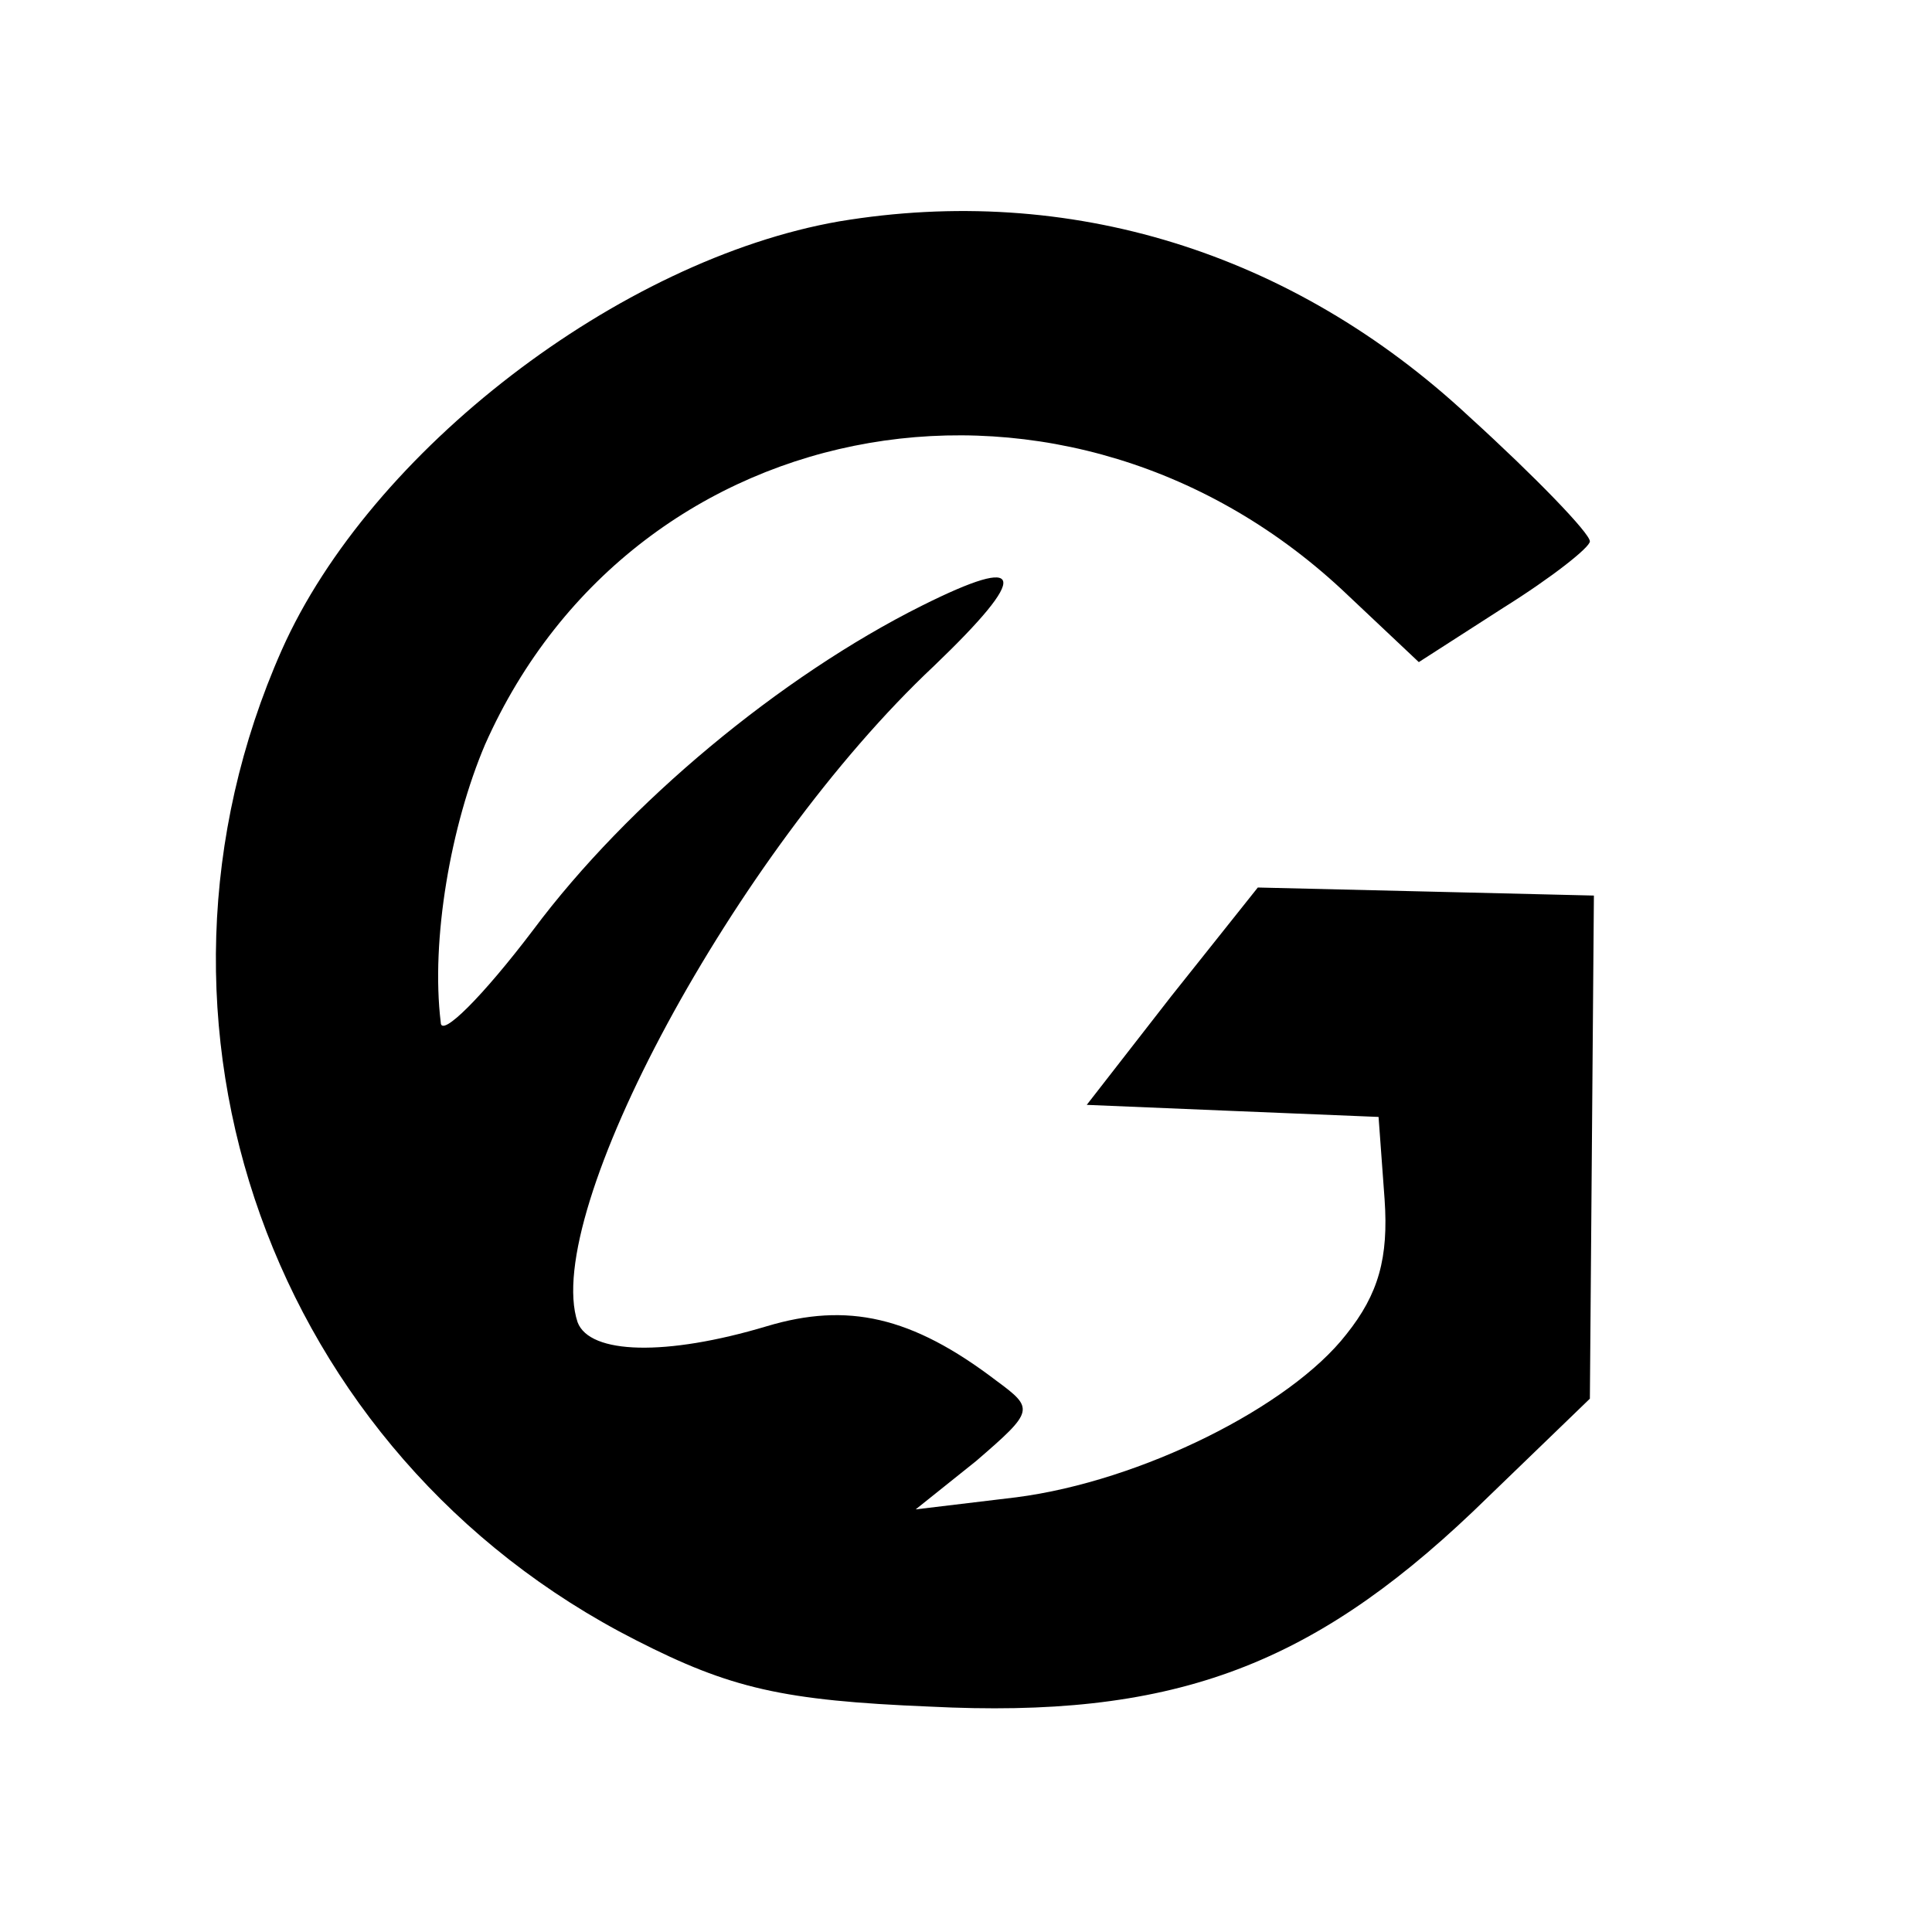
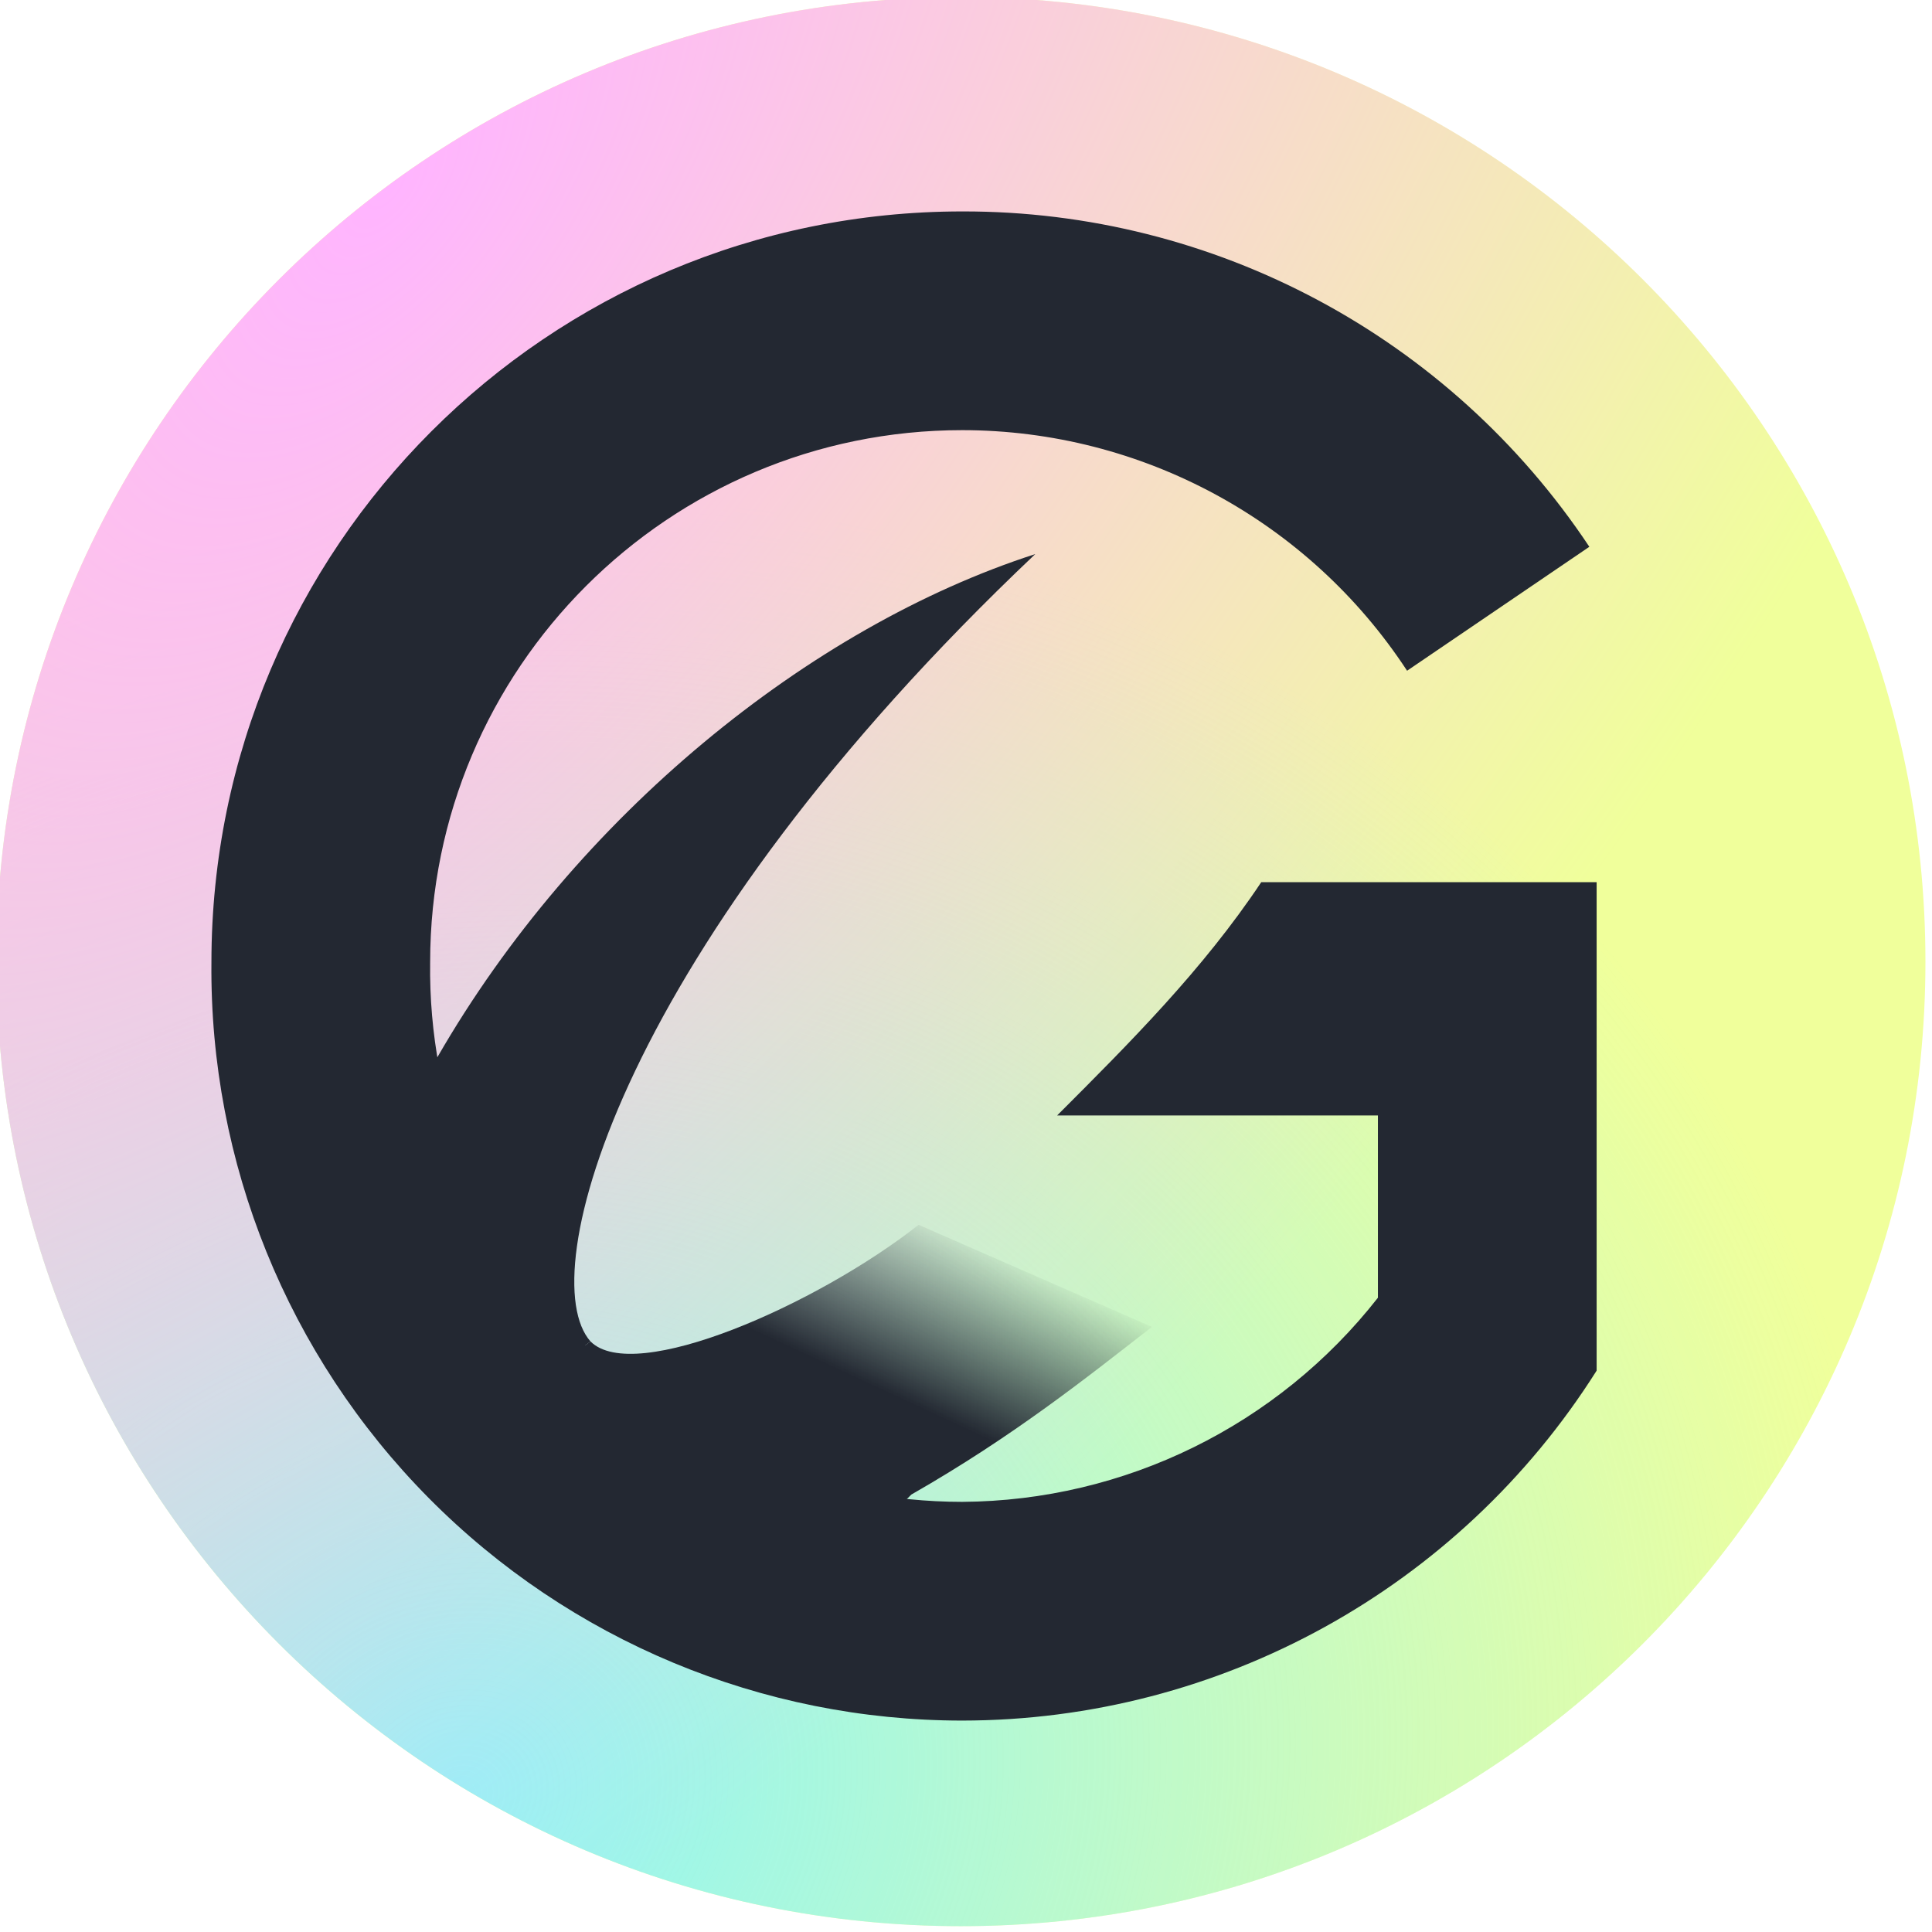
- <svg xmlns="http://www.w3.org/2000/svg" version="1.0" width="96pt" height="96pt" viewBox="0 0 96 96" preserveAspectRatio="xMidYMid meet">
-   <g transform="translate(0,96) scale(0.1,-0.1)" fill="#000000" stroke="none">
-     <path d="M417 850 c-109 -19 -233 -114 -277 -213 -82 -185 -5 -400 176 -492 47 -24 73 -30 146 -33 119 -6 188 19 270 97 l58 56 1 125 1 125 -83 2 -84 2 -43 -54 -42 -54 72 -3 73 -3 3 -41 c2 -29 -3 -47 -19 -67 -28 -36 -102 -73 -164 -81 l-50 -6 30 24 c29 25 29 26 10 40 -42 32 -74 39 -114 27 -50 -15 -88 -14 -94 2 -18 54 78 233 177 326 48 46 46 56 -6 30 -70 -35 -146 -98 -193 -161 -25 -33 -46 -54 -46 -46 -5 41 5 98 22 138 75 169 291 206 429 74 l35 -33 42 27 c24 15 43 30 43 33 0 4 -27 32 -60 62 -88 82 -199 116 -313 97z" />
+ <svg xmlns="http://www.w3.org/2000/svg" xmlns:xlink="http://www.w3.org/1999/xlink" viewBox="0 0 265 265">
+   <defs>
+     <linearGradient id="c">
+       <stop offset="0" stop-color="#91f5f5" />
+       <stop offset="1" stop-color="#91f5f5" stop-opacity="0" />
+     </linearGradient>
+     <linearGradient id="b">
+       <stop offset="0" stop-color="#ffb4ff" />
+       <stop offset="1" stop-color="#ffb4ff" stop-opacity="0" />
+     </linearGradient>
+     <linearGradient xlink:href="#a" id="f" x1="4964.1" x2="5049.7" y1="-3370.1" y2="-3185.7" gradientTransform="matrix(.12 0 0 -.12 -486 -219)" gradientUnits="userSpaceOnUse" />
+     <linearGradient id="a">
+       <stop offset="0" stop-color="#232832" />
+       <stop offset="1" stop-color="#232832" stop-opacity="0" />
+     </linearGradient>
+     <radialGradient xlink:href="#b" id="e" cx="53.5" cy="26" r="132.3" fx="53.5" fy="26" gradientTransform="matrix(1.14 .87 -1.77 2.31 -160 112)" gradientUnits="userSpaceOnUse" />
+     <radialGradient xlink:href="#c" id="d" cx="51.6" cy="251.4" r="132.3" fx="51.6" fy="251.4" gradientTransform="matrix(1.43 -.45 .4 1.27 -309 143)" gradientUnits="userSpaceOnUse" />
+   </defs>
+   <g transform="translate(198 -193)">
+     <circle cx="-66.2" cy="324.9" r="132.3" fill="#f0ff9b" />
+     <circle cx="-66.2" cy="324.9" r="132.3" fill="url(#d)" />
+     <circle cx="-66.2" cy="324.9" r="132.3" fill="url(#e)" />
  </g>
+   <path fill="#232832" d="M132 29A103 103 0 0 0 29 132a103 103 0 0 0 103 104 103 103 0 0 0 87-48v-67h-30v57a73 73 0 0 1-57 28 73 73 0 0 1-73-74 73 73 0 0 1 73-73 73 73 0 0 1 61 33l25-17a103 103 0 0 0-86-46zm41 92c-8 12-18 22-28 32h44v-32z" />
+   <path fill="#232832" d="M60 145c19-33 51-59 82-69-57 54-69 99-61 108l-15 11-22-47Z" />
+   <path fill="url(#f)" d="m66 195 15-11c6 6 31-5 45-16l32 14c-9 7-19 15-33 23l-12 12-47-22" />
+   <circle cx="132.2" cy="132.3" r="132.3" fill="none" />
</svg>
